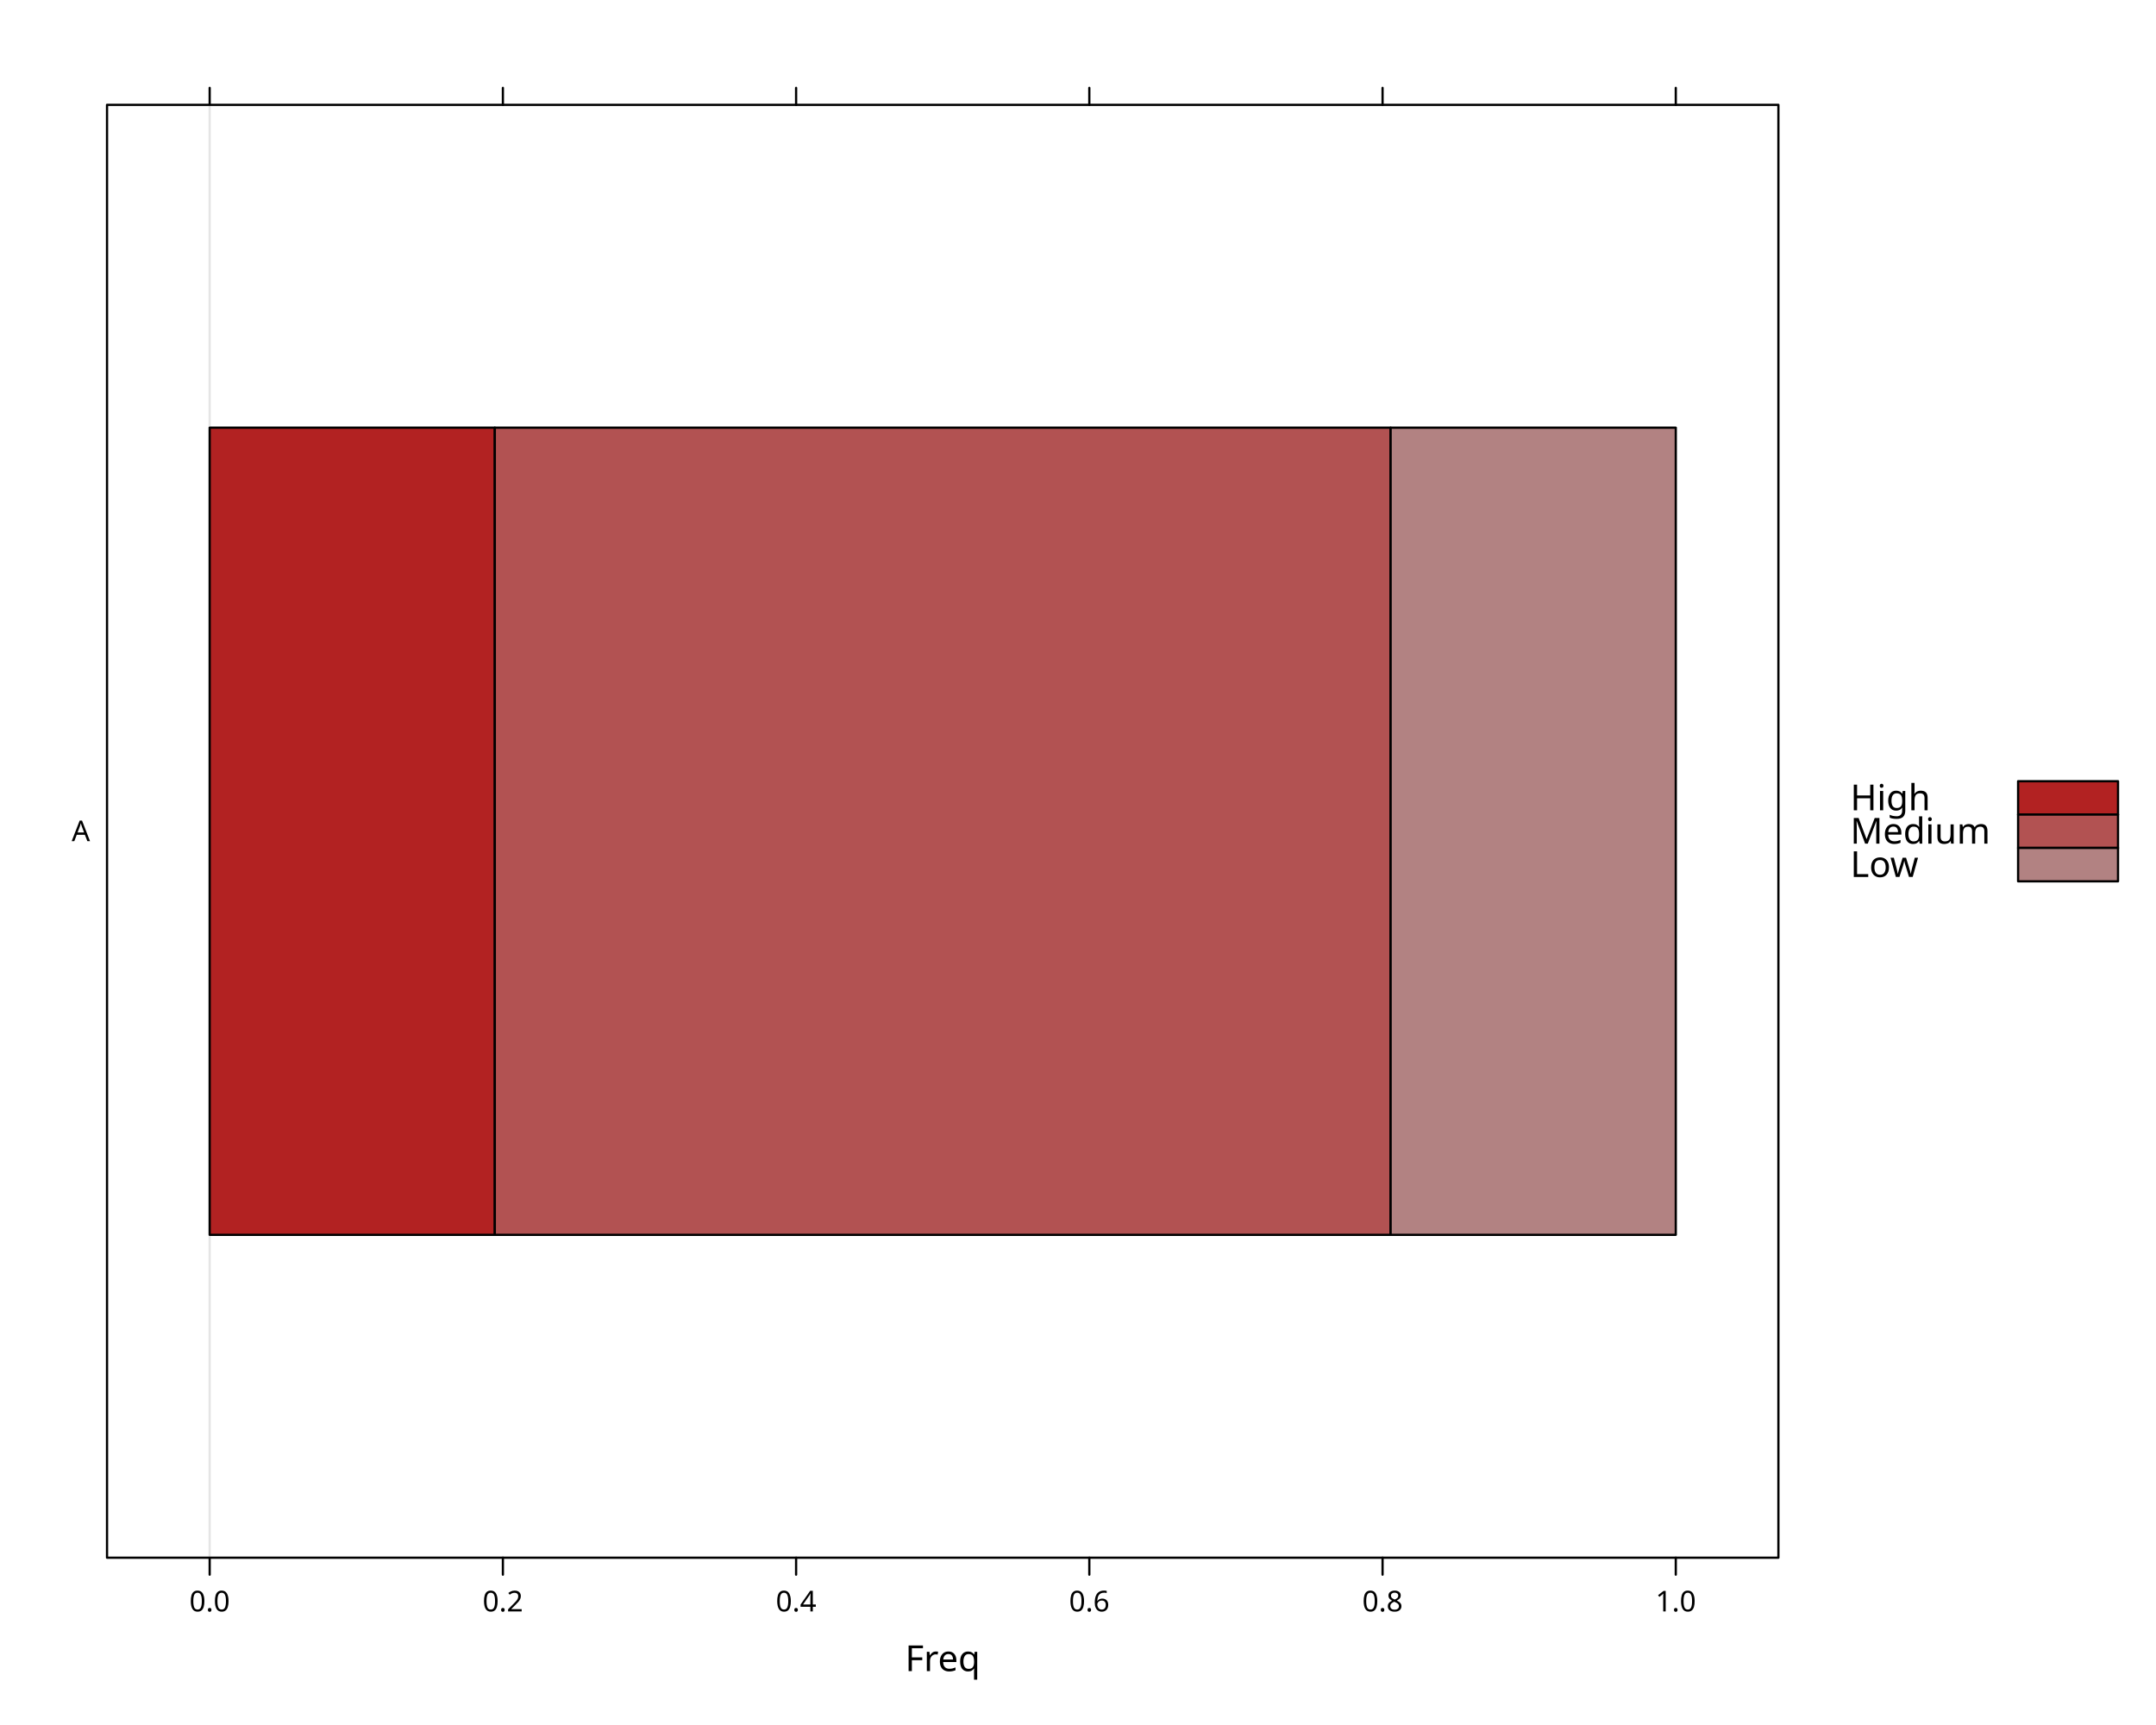
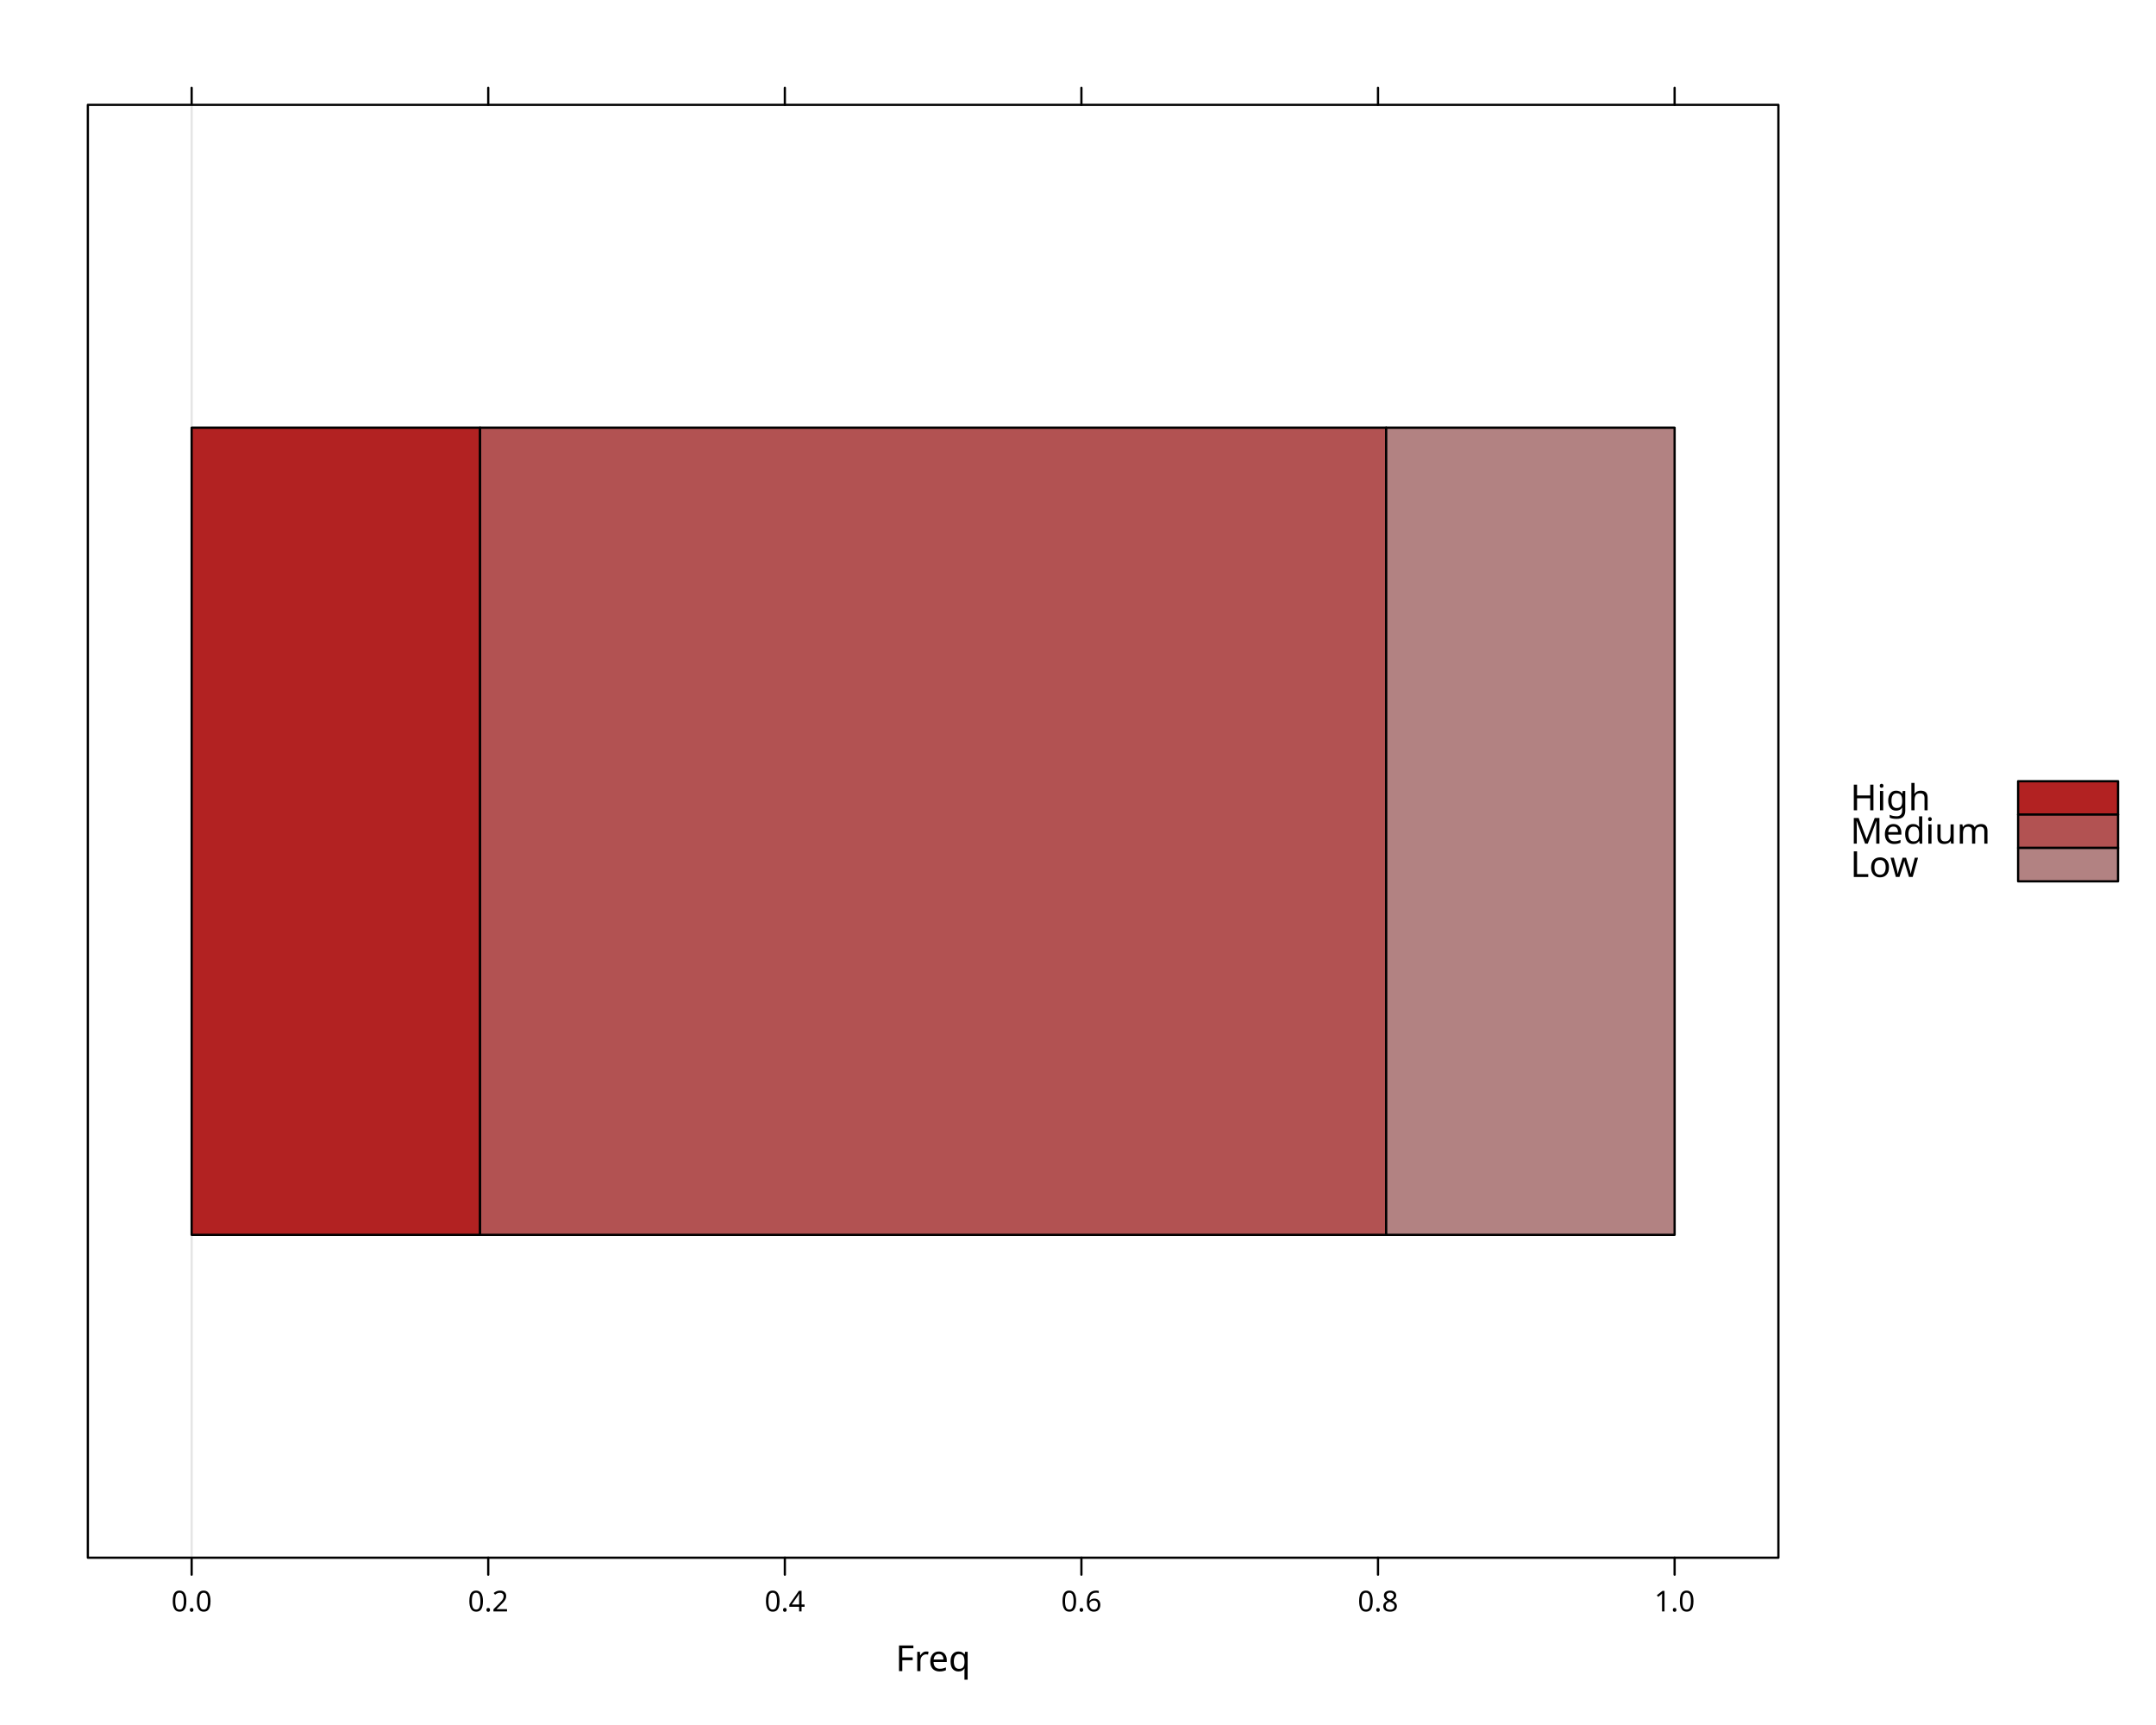
<svg xmlns="http://www.w3.org/2000/svg" class="svglite" data-engine-version="2.0" width="720.00pt" height="576.00pt" viewBox="0 0 720.00 576.00">
  <defs>
    <style type="text/css">
    .svglite line, .svglite polyline, .svglite polygon, .svglite path, .svglite rect, .svglite circle {
      fill: none;
      stroke: #000000;
      stroke-linecap: round;
      stroke-linejoin: round;
      stroke-miterlimit: 10.00;
    }
  </style>
  </defs>
  <rect width="100%" height="100%" style="stroke: none; fill: #FFFFFF;" />
  <defs>
    <clipPath id="cpMC4wMHw3MjAuMDB8MC4wMHw1NzYuMDA=">
      <rect x="0.00" y="0.00" width="720.00" height="576.00" />
    </clipPath>
  </defs>
  <g clip-path="url(#cpMC4wMHw3MjAuMDB8MC4wMHw1NzYuMDA=)">
    <rect x="0.00" y="0.00" width="720.00" height="576.00" style="stroke-width: 0.75; stroke: none;" />
-     <text x="314.82" y="558.00" text-anchor="middle" style="font-size: 12.00px; font-family: sans;" textLength="24.67px" lengthAdjust="spacingAndGlyphs">Freq</text>
+     <text x="311.62" y="558.00" text-anchor="middle" style="font-size: 12.00px; font-family: sans;" textLength="24.67px" lengthAdjust="spacingAndGlyphs">Freq</text>
  </g>
  <defs>
-     <clipPath id="cpMzUuNzR8NTkzLjkwfDM1LjAxfDUyMC4xMw==">
-       <rect x="35.74" y="35.01" width="558.16" height="485.12" />
+     <clipPath id="cpMjkuMzR8NTkzLjkwfDM1LjAxfDUyMC4xMw==">
+       <rect x="29.34" y="35.01" width="564.56" height="485.12" />
    </clipPath>
  </defs>
-   <g clip-path="url(#cpMzUuNzR8NTkzLjkwfDM1LjAxfDUyMC4xMw==)">
+   <g clip-path="url(#cpMjkuMzR8NTkzLjkwfDM1LjAxfDUyMC4xMw==)">
</g>
  <g clip-path="url(#cpMC4wMHw3MjAuMDB8MC4wMHw1NzYuMDA=)">
-     <line x1="70.02" y1="35.01" x2="70.02" y2="29.34" style="stroke-width: 0.75;" />
-     <line x1="167.94" y1="35.01" x2="167.94" y2="29.34" style="stroke-width: 0.75;" />
-     <line x1="265.86" y1="35.01" x2="265.86" y2="29.34" style="stroke-width: 0.75;" />
-     <line x1="363.78" y1="35.01" x2="363.78" y2="29.34" style="stroke-width: 0.75;" />
-     <line x1="461.71" y1="35.01" x2="461.71" y2="29.34" style="stroke-width: 0.75;" />
-     <line x1="559.63" y1="35.01" x2="559.63" y2="29.34" style="stroke-width: 0.75;" />
-     <text x="30.07" y="280.87" text-anchor="end" style="font-size: 9.60px; font-family: sans;" textLength="6.41px" lengthAdjust="spacingAndGlyphs">A</text>
-     <line x1="70.02" y1="520.13" x2="70.02" y2="525.80" style="stroke-width: 0.75;" />
-     <line x1="167.94" y1="520.13" x2="167.94" y2="525.80" style="stroke-width: 0.75;" />
-     <line x1="265.86" y1="520.13" x2="265.86" y2="525.80" style="stroke-width: 0.75;" />
-     <line x1="363.78" y1="520.13" x2="363.78" y2="525.80" style="stroke-width: 0.75;" />
-     <line x1="461.71" y1="520.13" x2="461.71" y2="525.80" style="stroke-width: 0.75;" />
-     <line x1="559.63" y1="520.13" x2="559.63" y2="525.80" style="stroke-width: 0.75;" />
-     <text x="70.02" y="538.07" text-anchor="middle" style="font-size: 9.60px; font-family: sans;" textLength="13.35px" lengthAdjust="spacingAndGlyphs">0.0</text>
-     <text x="167.94" y="538.07" text-anchor="middle" style="font-size: 9.60px; font-family: sans;" textLength="13.35px" lengthAdjust="spacingAndGlyphs">0.2</text>
-     <text x="265.86" y="538.07" text-anchor="middle" style="font-size: 9.60px; font-family: sans;" textLength="13.35px" lengthAdjust="spacingAndGlyphs">0.4</text>
-     <text x="363.78" y="538.07" text-anchor="middle" style="font-size: 9.60px; font-family: sans;" textLength="13.35px" lengthAdjust="spacingAndGlyphs">0.6</text>
-     <text x="461.71" y="538.07" text-anchor="middle" style="font-size: 9.60px; font-family: sans;" textLength="13.35px" lengthAdjust="spacingAndGlyphs">0.8</text>
-     <text x="559.63" y="538.07" text-anchor="middle" style="font-size: 9.60px; font-family: sans;" textLength="13.35px" lengthAdjust="spacingAndGlyphs">1.0</text>
+     <line x1="64.00" y1="35.01" x2="64.00" y2="29.34" style="stroke-width: 0.75;" />
+     <line x1="163.05" y1="35.01" x2="163.05" y2="29.34" style="stroke-width: 0.75;" />
+     <line x1="262.10" y1="35.01" x2="262.10" y2="29.34" style="stroke-width: 0.75;" />
+     <line x1="361.14" y1="35.01" x2="361.14" y2="29.34" style="stroke-width: 0.75;" />
+     <line x1="460.19" y1="35.01" x2="460.19" y2="29.34" style="stroke-width: 0.75;" />
+     <line x1="559.24" y1="35.01" x2="559.24" y2="29.34" style="stroke-width: 0.75;" />
+     <line x1="64.00" y1="520.13" x2="64.00" y2="525.80" style="stroke-width: 0.75;" />
+     <line x1="163.05" y1="520.13" x2="163.05" y2="525.80" style="stroke-width: 0.75;" />
+     <line x1="262.10" y1="520.13" x2="262.10" y2="525.80" style="stroke-width: 0.75;" />
+     <line x1="361.14" y1="520.13" x2="361.14" y2="525.80" style="stroke-width: 0.75;" />
+     <line x1="460.19" y1="520.13" x2="460.19" y2="525.80" style="stroke-width: 0.75;" />
+     <line x1="559.24" y1="520.13" x2="559.24" y2="525.80" style="stroke-width: 0.75;" />
+     <text x="64.00" y="538.07" text-anchor="middle" style="font-size: 9.60px; font-family: sans;" textLength="13.35px" lengthAdjust="spacingAndGlyphs">0.0</text>
+     <text x="163.05" y="538.07" text-anchor="middle" style="font-size: 9.60px; font-family: sans;" textLength="13.35px" lengthAdjust="spacingAndGlyphs">0.2</text>
+     <text x="262.10" y="538.07" text-anchor="middle" style="font-size: 9.60px; font-family: sans;" textLength="13.35px" lengthAdjust="spacingAndGlyphs">0.4</text>
+     <text x="361.14" y="538.07" text-anchor="middle" style="font-size: 9.60px; font-family: sans;" textLength="13.35px" lengthAdjust="spacingAndGlyphs">0.6</text>
+     <text x="460.19" y="538.07" text-anchor="middle" style="font-size: 9.60px; font-family: sans;" textLength="13.35px" lengthAdjust="spacingAndGlyphs">0.8</text>
+     <text x="559.24" y="538.07" text-anchor="middle" style="font-size: 9.60px; font-family: sans;" textLength="13.35px" lengthAdjust="spacingAndGlyphs">1.0</text>
  </g>
-   <g clip-path="url(#cpMzUuNzR8NTkzLjkwfDM1LjAxfDUyMC4xMw==)">
-     <line x1="70.02" y1="520.13" x2="70.02" y2="35.01" style="stroke-width: 0.75; stroke: #E5E5E5;" />
-     <rect x="70.02" y="142.81" width="95.23" height="269.51" style="stroke-width: 0.75; fill: #B22222;" />
-     <rect x="165.24" y="142.81" width="299.16" height="269.51" style="stroke-width: 0.75; fill: #B25252;" />
-     <rect x="464.40" y="142.81" width="95.23" height="269.51" style="stroke-width: 0.75; fill: #B28282;" />
+   <g clip-path="url(#cpMjkuMzR8NTkzLjkwfDM1LjAxfDUyMC4xMw==)">
+     <line x1="64.00" y1="520.13" x2="64.00" y2="35.01" style="stroke-width: 0.75; stroke: #E5E5E5;" />
+     <rect x="64.00" y="142.81" width="96.32" height="269.51" style="stroke-width: 0.75; fill: #B22222;" />
+     <rect x="160.32" y="142.81" width="302.59" height="269.51" style="stroke-width: 0.75; fill: #B25252;" />
+     <rect x="462.92" y="142.81" width="96.32" height="269.51" style="stroke-width: 0.75; fill: #B28282;" />
  </g>
  <g clip-path="url(#cpMC4wMHw3MjAuMDB8MC4wMHw1NzYuMDA=)">
-     <rect x="35.74" y="35.01" width="558.16" height="485.12" style="stroke-width: 0.75;" />
+     <rect x="29.34" y="35.01" width="564.56" height="485.12" style="stroke-width: 0.75;" />
    <rect x="611.24" y="260.86" width="102.76" height="33.42" style="stroke-width: 0.75; stroke: none;" />
    <text x="617.92" y="270.56" style="font-size: 12.00px; font-family: sans;" textLength="24.68px" lengthAdjust="spacingAndGlyphs">High</text>
    <text x="617.92" y="281.70" style="font-size: 12.00px; font-family: sans;" textLength="42.69px" lengthAdjust="spacingAndGlyphs">Medium</text>
    <text x="617.92" y="292.84" style="font-size: 12.00px; font-family: sans;" textLength="22.02px" lengthAdjust="spacingAndGlyphs">Low</text>
    <rect x="673.95" y="260.86" width="33.37" height="11.14" style="stroke-width: 0.75; fill: #B22222;" />
    <rect x="673.95" y="272.00" width="33.37" height="11.14" style="stroke-width: 0.75; fill: #B25252;" />
    <rect x="673.95" y="283.14" width="33.37" height="11.14" style="stroke-width: 0.75; fill: #B28282;" />
  </g>
</svg>
